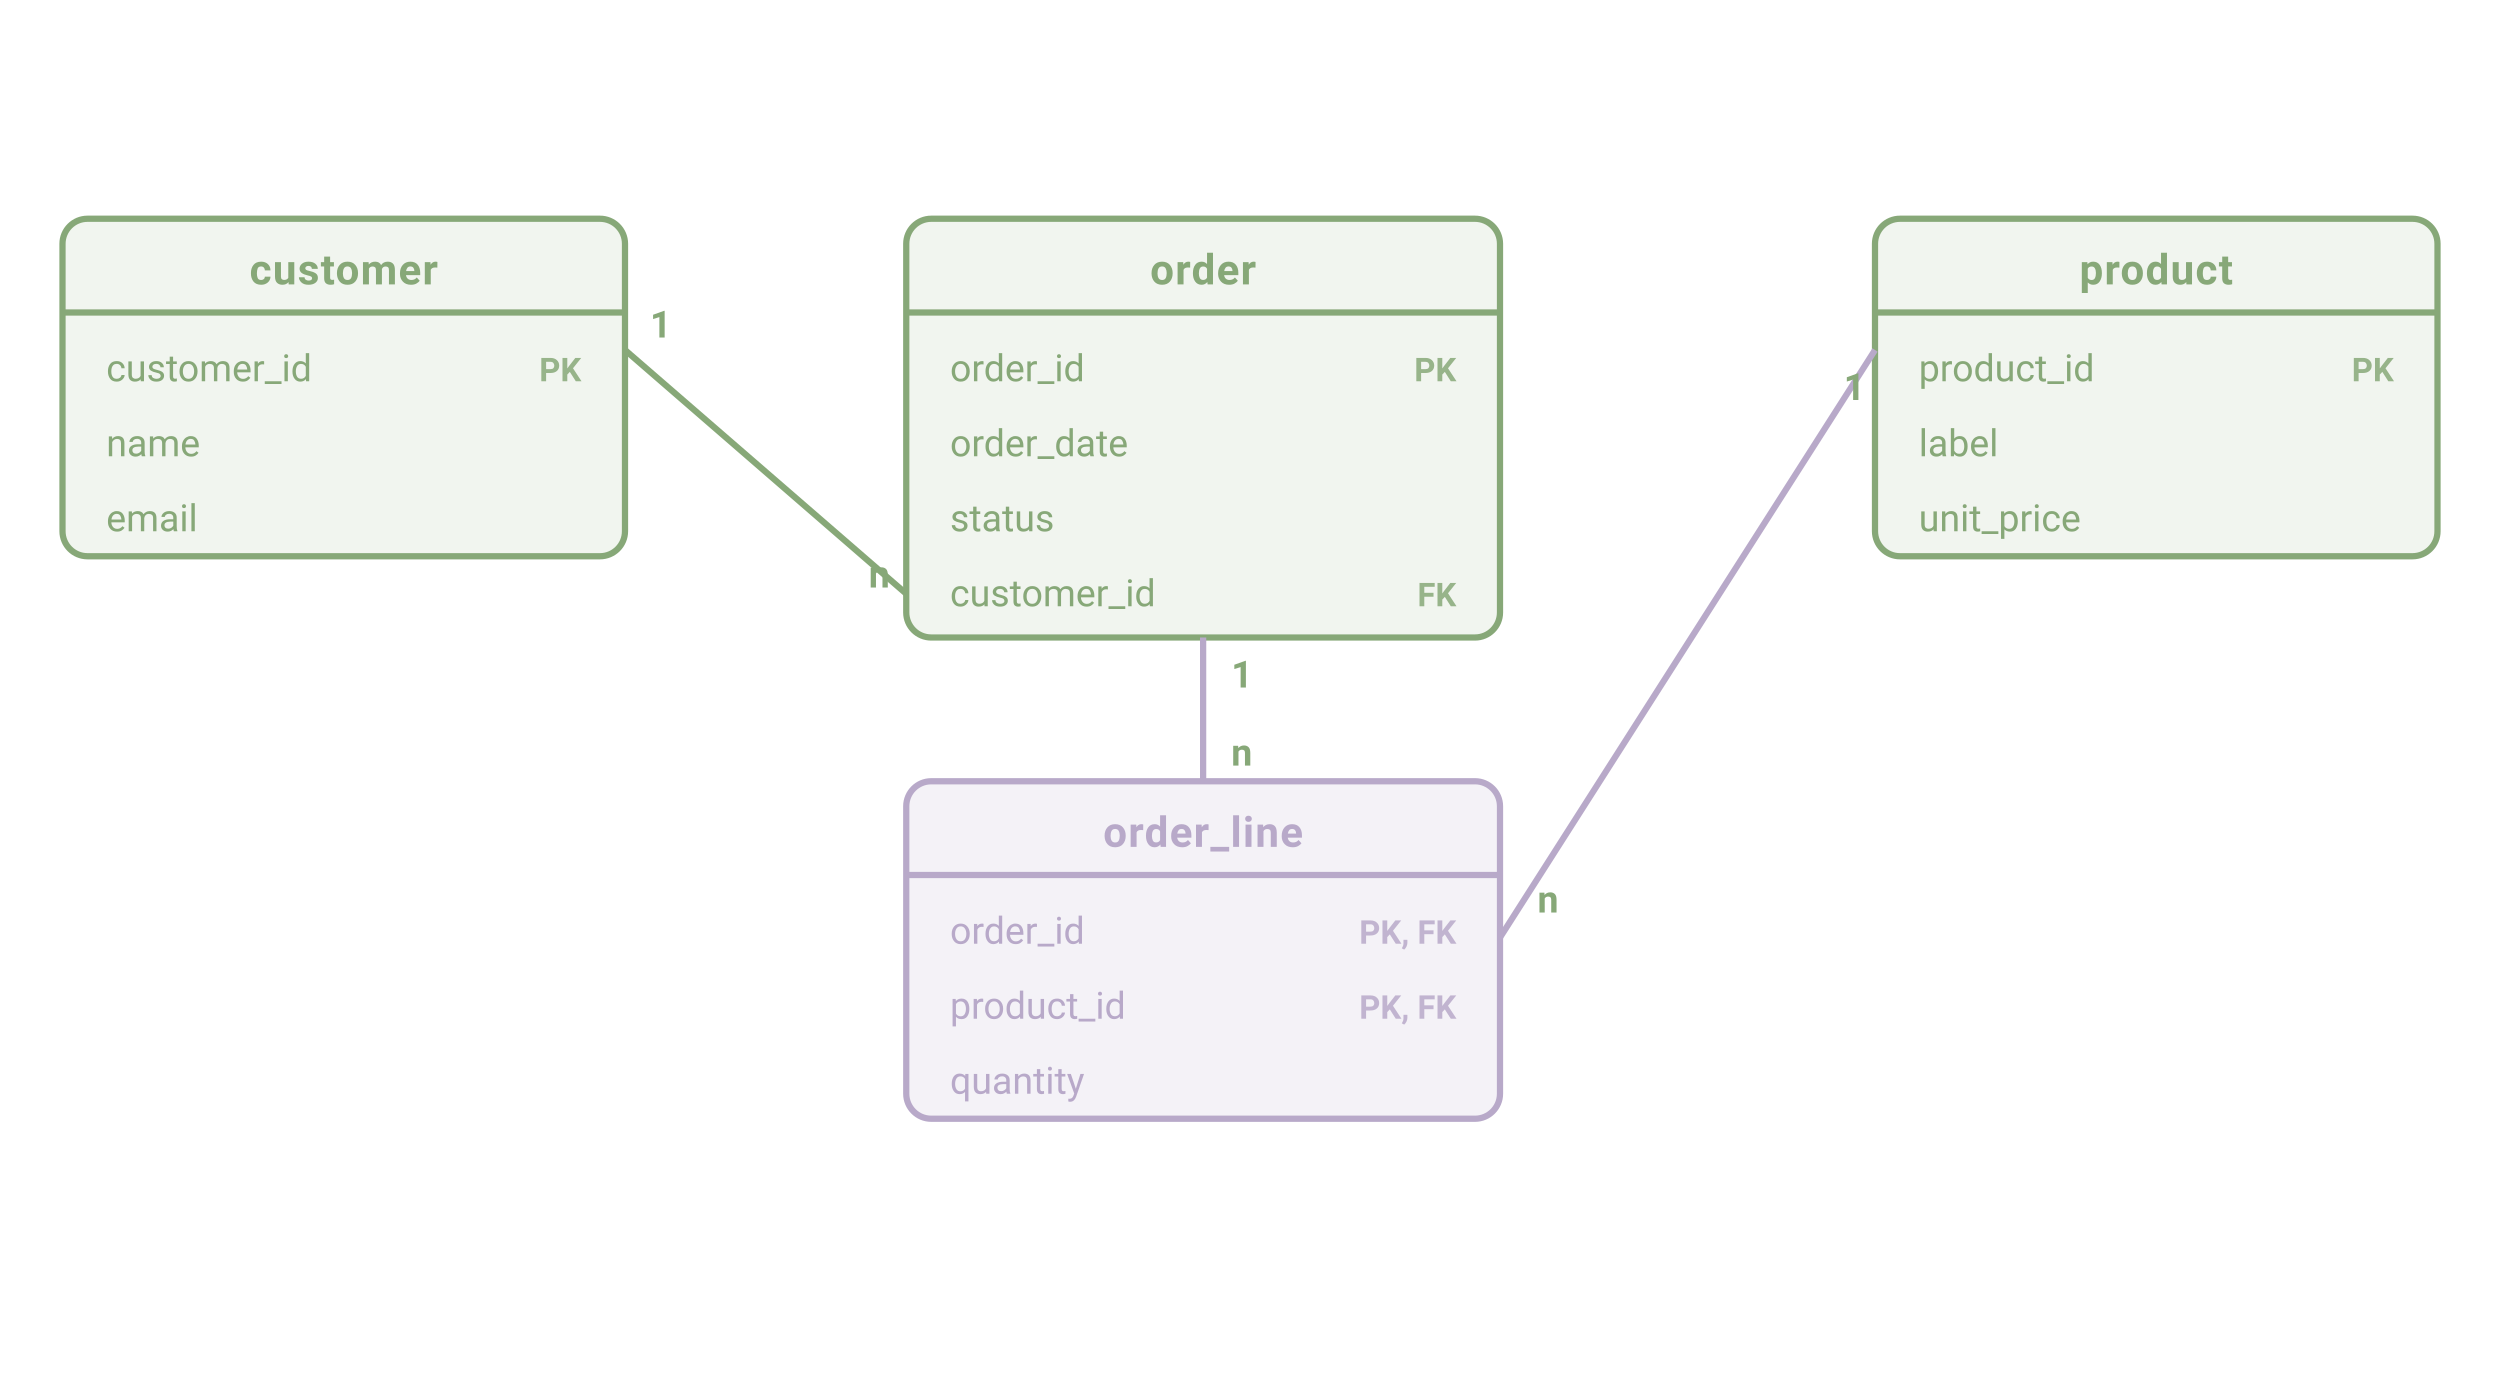
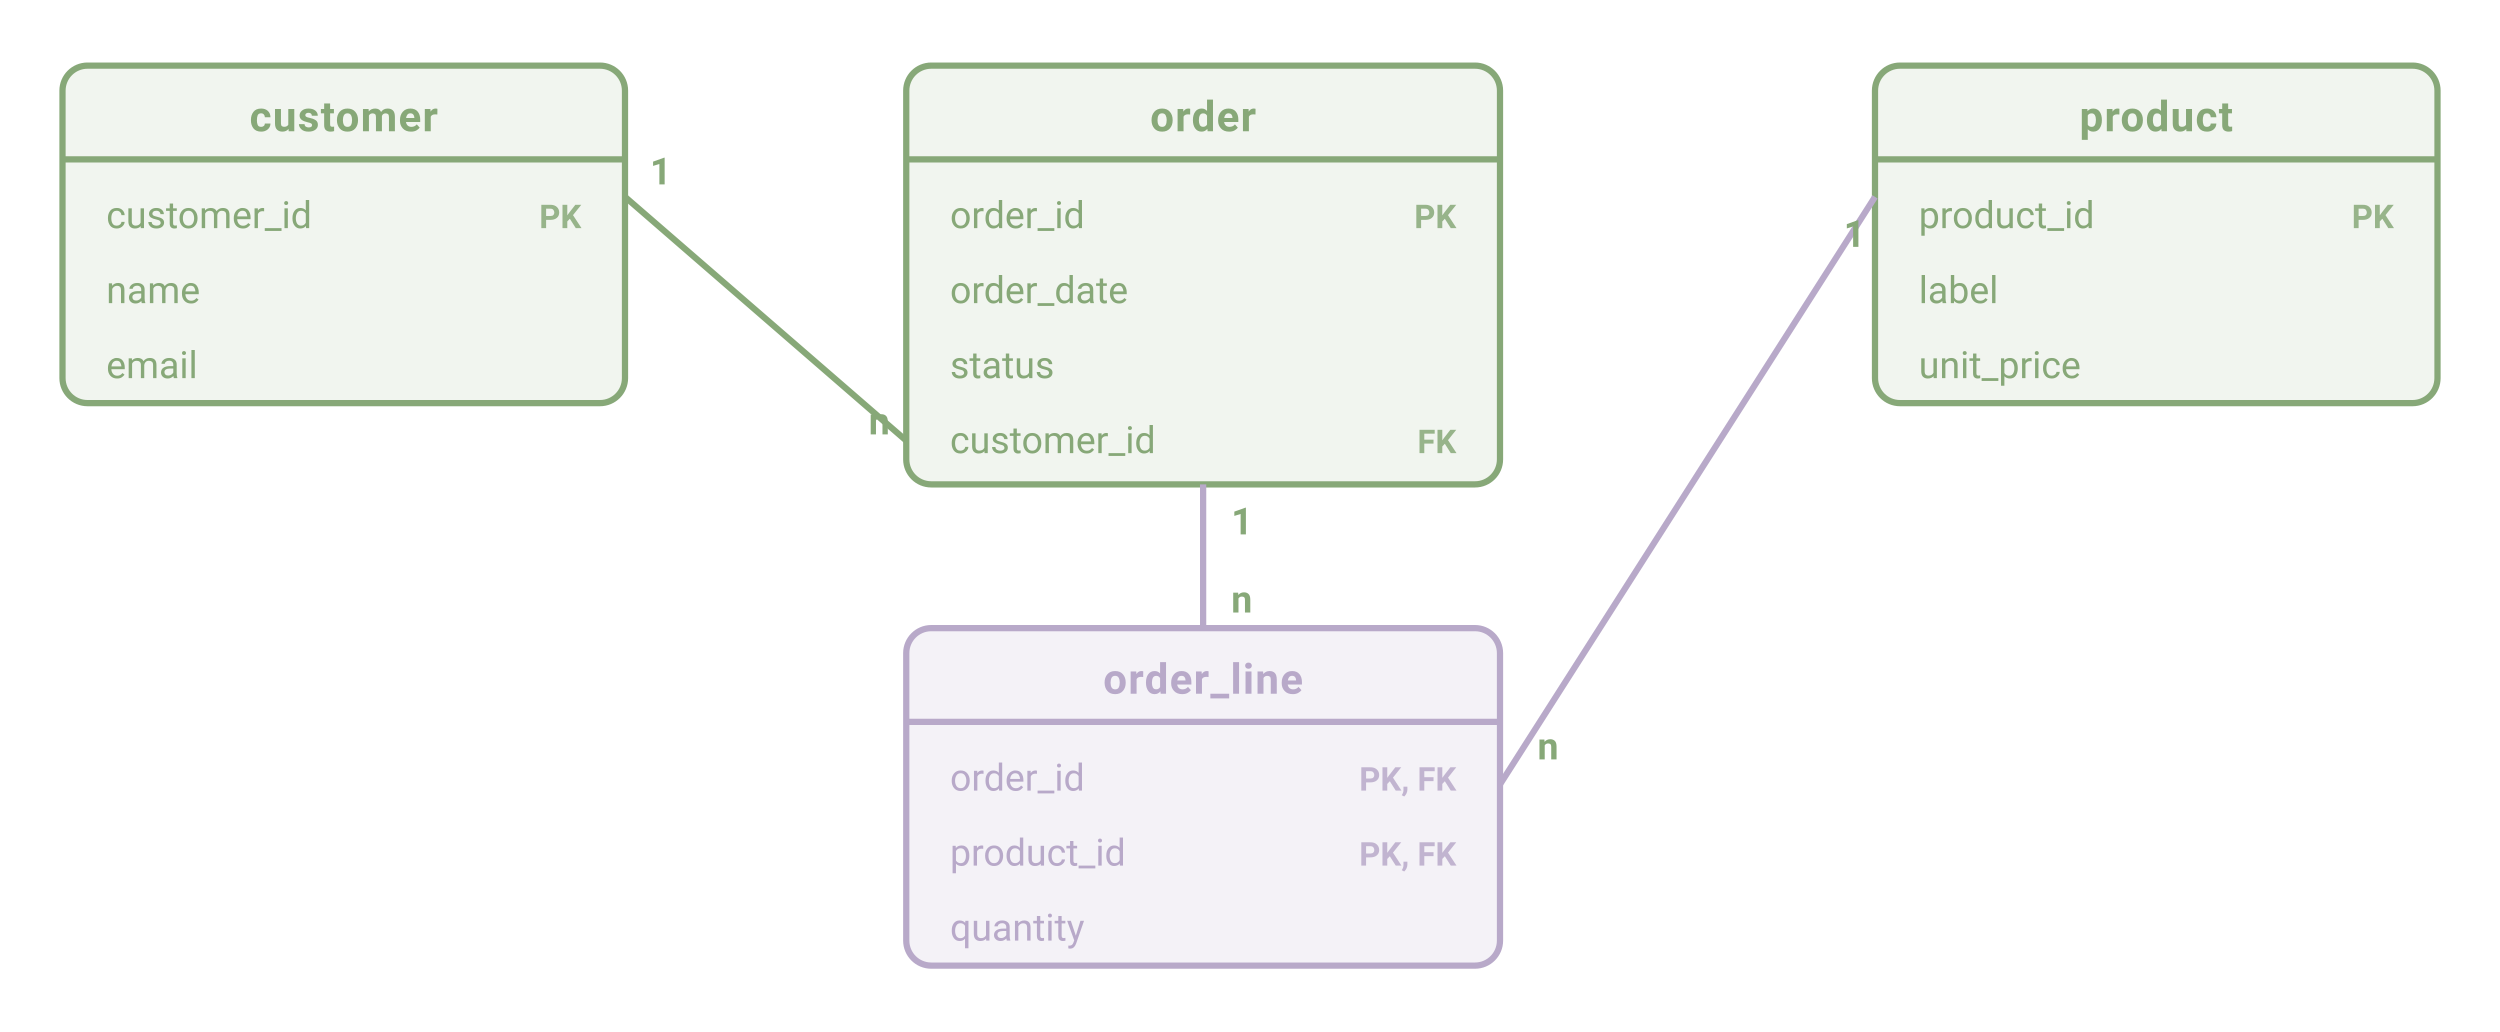
- <svg xmlns="http://www.w3.org/2000/svg" width="800" height="440" viewBox="0 0 800 440" role="img" aria-labelledby="t d">
+ <svg xmlns="http://www.w3.org/2000/svg" width="800" height="330" viewBox="0 49 800 330" role="img" aria-labelledby="t d">
  <style>
 text{font-family:'Segoe UI',system-ui,-apple-system,Roboto,Arial,sans-serif}
 .tn{font-size:13.5px;font-weight:600;letter-spacing:.4px}
 .col{font-size:12px}
 .kk{font-size:10.5px;font-weight:600;fill-opacity:.85}
 .cd{font-size:12px;font-weight:600}
 .cp{font-size:12px;fill-opacity:.9}
 .sg{fill:#87A878}.lv{fill:#B8A9C9}
</style>
  <g stroke-width="2">
    <rect x="20" y="70" width="180" height="108" rx="8" fill="#87A878" fill-opacity=".12" stroke="#87A878" />
    <line x1="20" y1="100" x2="200" y2="100" stroke="#87A878" />
    <rect x="290" y="70" width="190" height="134" rx="8" fill="#87A878" fill-opacity=".12" stroke="#87A878" />
    <line x1="290" y1="100" x2="480" y2="100" stroke="#87A878" />
    <rect x="600" y="70" width="180" height="108" rx="8" fill="#87A878" fill-opacity=".12" stroke="#87A878" />
    <line x1="600" y1="100" x2="780" y2="100" stroke="#87A878" />
    <rect x="290" y="250" width="190" height="108" rx="8" fill="#B8A9C9" fill-opacity=".16" stroke="#B8A9C9" />
    <line x1="290" y1="280" x2="480" y2="280" stroke="#B8A9C9" />
  </g>
  <g class="tn sg" text-anchor="middle">
    <text x="110" y="91">customer</text>
    <text x="385" y="91">order</text>
    <text x="690" y="91">product</text>
  </g>
  <text class="tn lv" x="385" y="271" text-anchor="middle">order_line</text>
  <g class="col sg">
    <text x="34" y="122">customer_id</text>
    <text x="186" y="122" text-anchor="end" class="kk">PK</text>
    <text x="34" y="146">name</text>
    <text x="34" y="170">email</text>
    <text x="304" y="122">order_id</text>
    <text x="466" y="122" text-anchor="end" class="kk">PK</text>
    <text x="304" y="146">order_date</text>
    <text x="304" y="170">status</text>
    <text x="304" y="194">customer_id</text>
    <text x="466" y="194" text-anchor="end" class="kk">FK</text>
    <text x="614" y="122">product_id</text>
    <text x="766" y="122" text-anchor="end" class="kk">PK</text>
    <text x="614" y="146">label</text>
    <text x="614" y="170">unit_price</text>
  </g>
  <g class="col lv">
    <text x="304" y="302">order_id</text>
    <text x="466" y="302" text-anchor="end" class="kk">PK, FK</text>
    <text x="304" y="326">product_id</text>
    <text x="466" y="326" text-anchor="end" class="kk">PK, FK</text>
    <text x="304" y="350">quantity</text>
  </g>
  <line x1="200" y1="112" x2="290" y2="190" stroke="#87A878" stroke-width="2" />
  <text class="cd sg" x="208" y="108">1</text>
  <text class="cd sg" x="278" y="188">n</text>
  <line x1="385" y1="204" x2="385" y2="250" stroke="#B8A9C9" stroke-width="2" />
  <text class="cd sg" x="394" y="220">1</text>
  <text class="cd sg" x="394" y="245">n</text>
  <line x1="600" y1="112" x2="480" y2="300" stroke="#B8A9C9" stroke-width="2" />
  <text class="cd sg" x="590" y="128">1</text>
  <text class="cd sg" x="492" y="292">n</text>
</svg>
